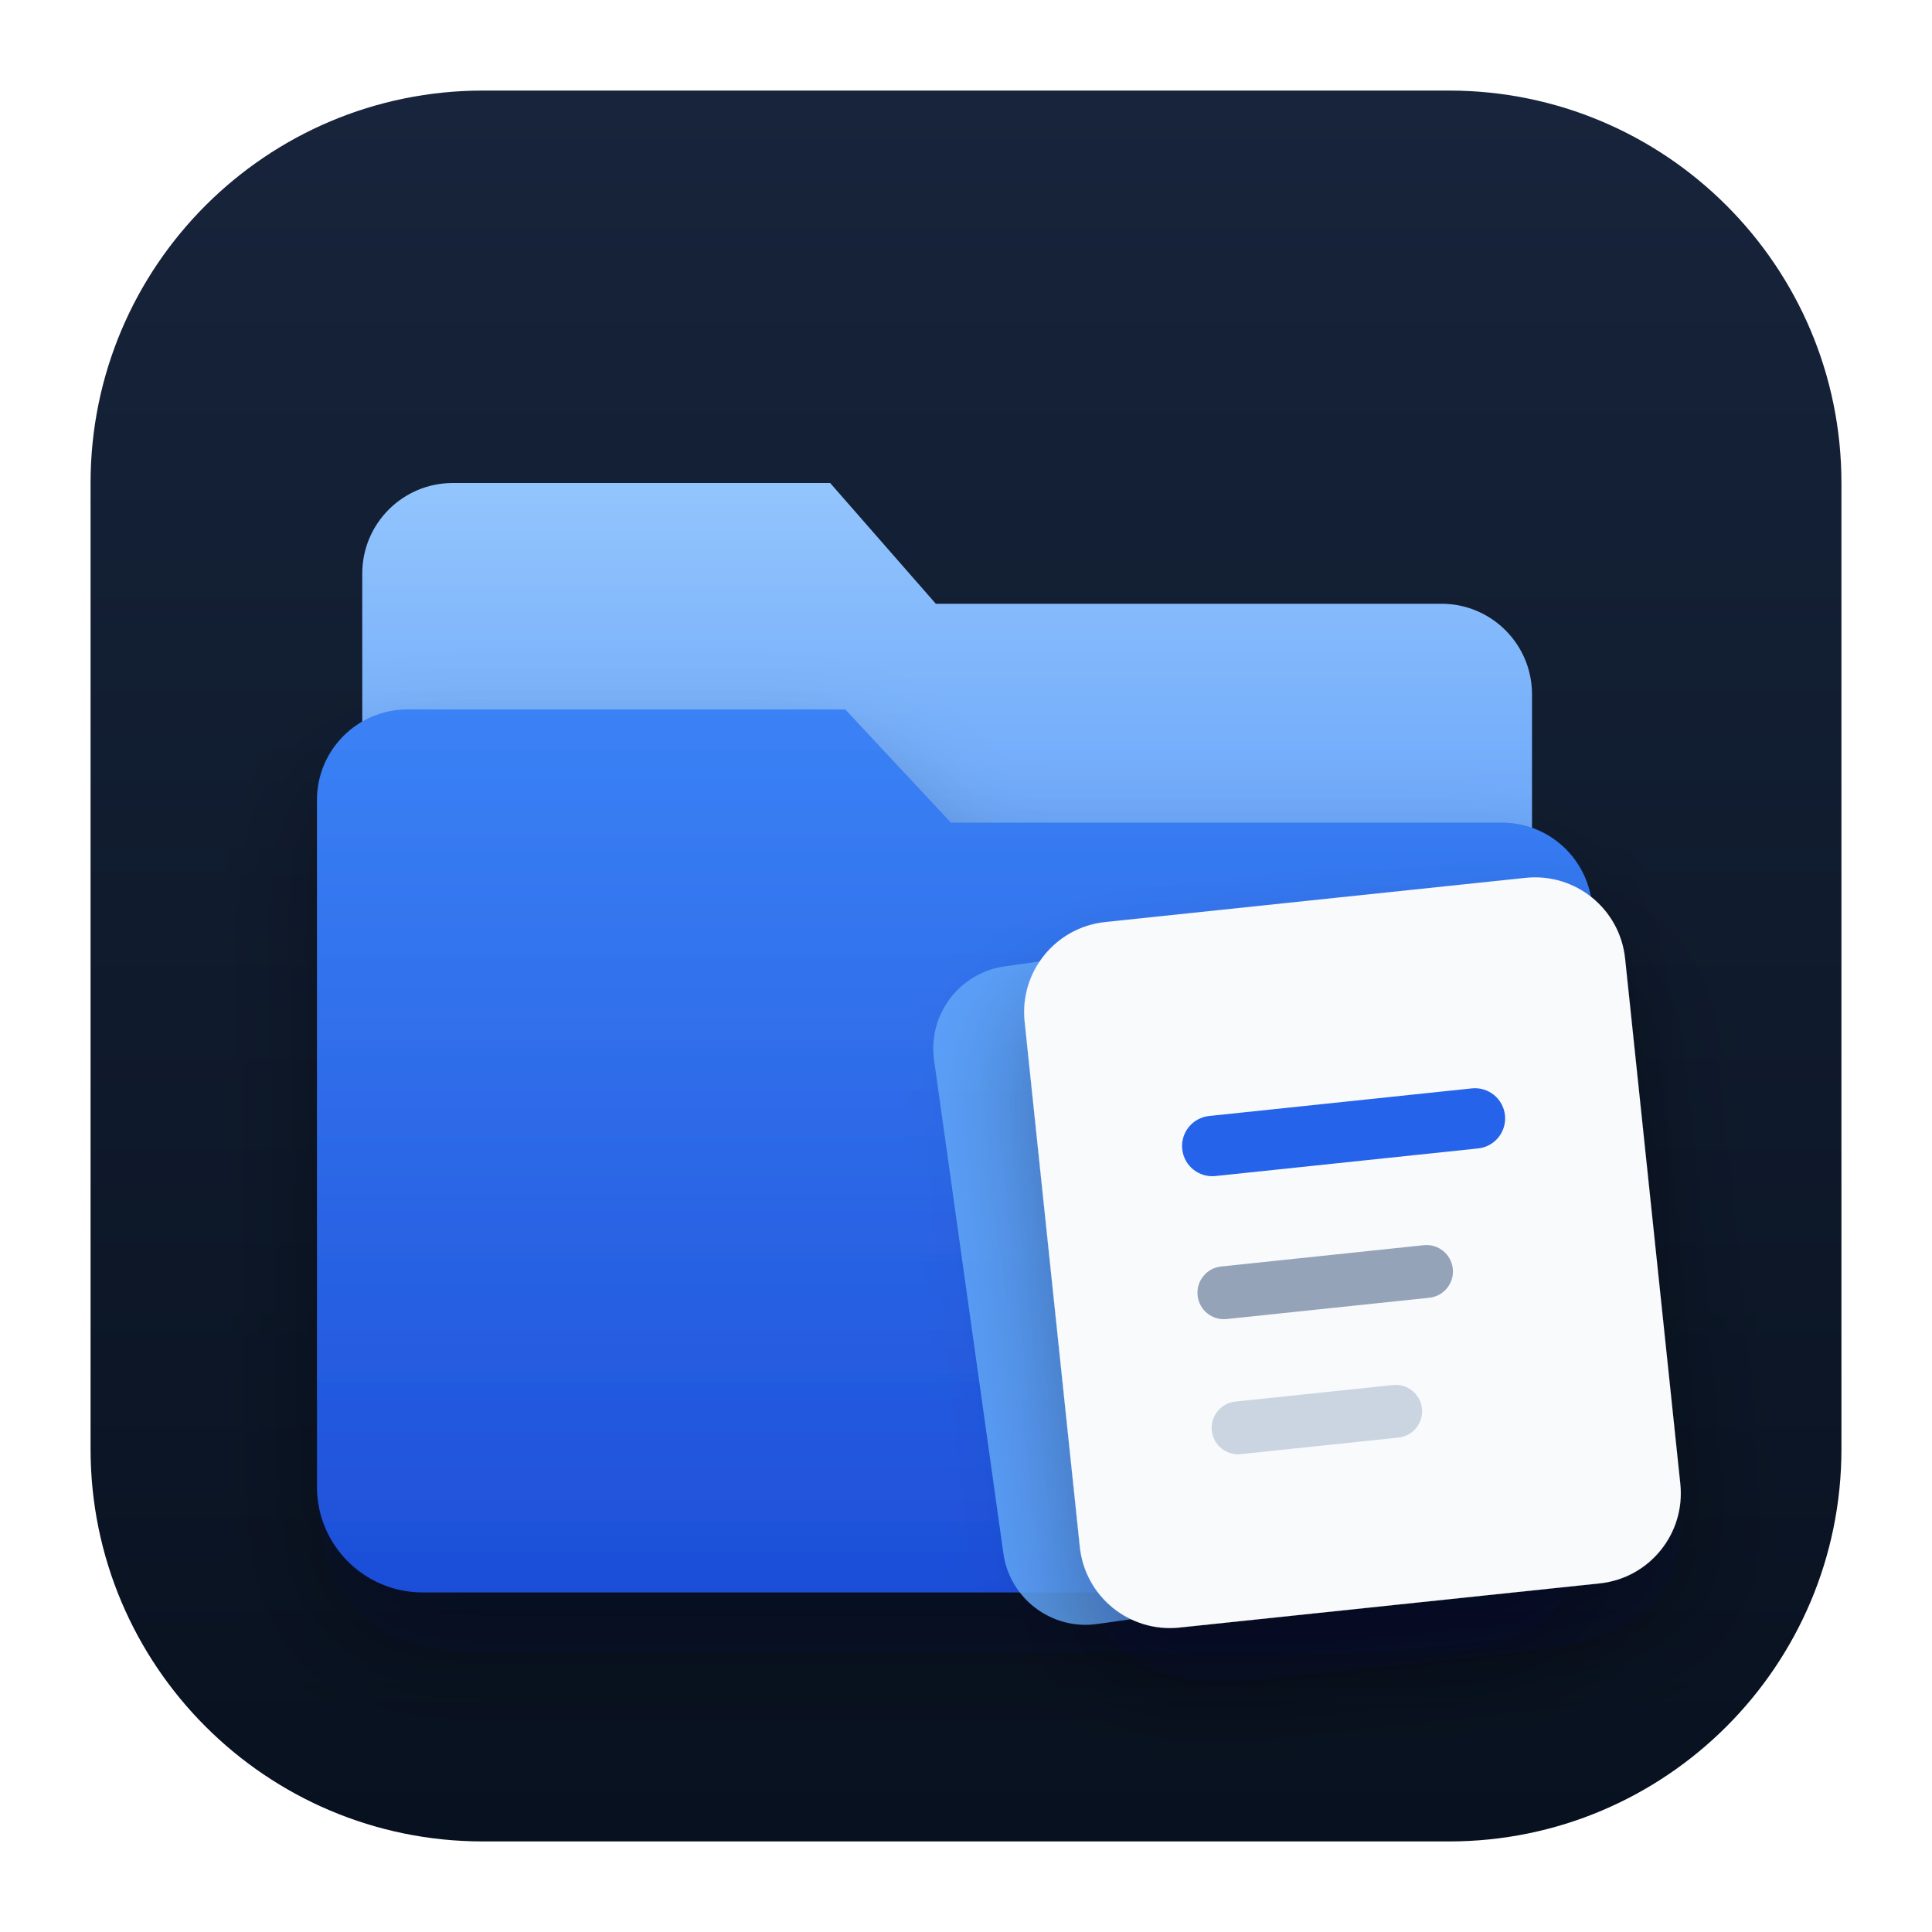
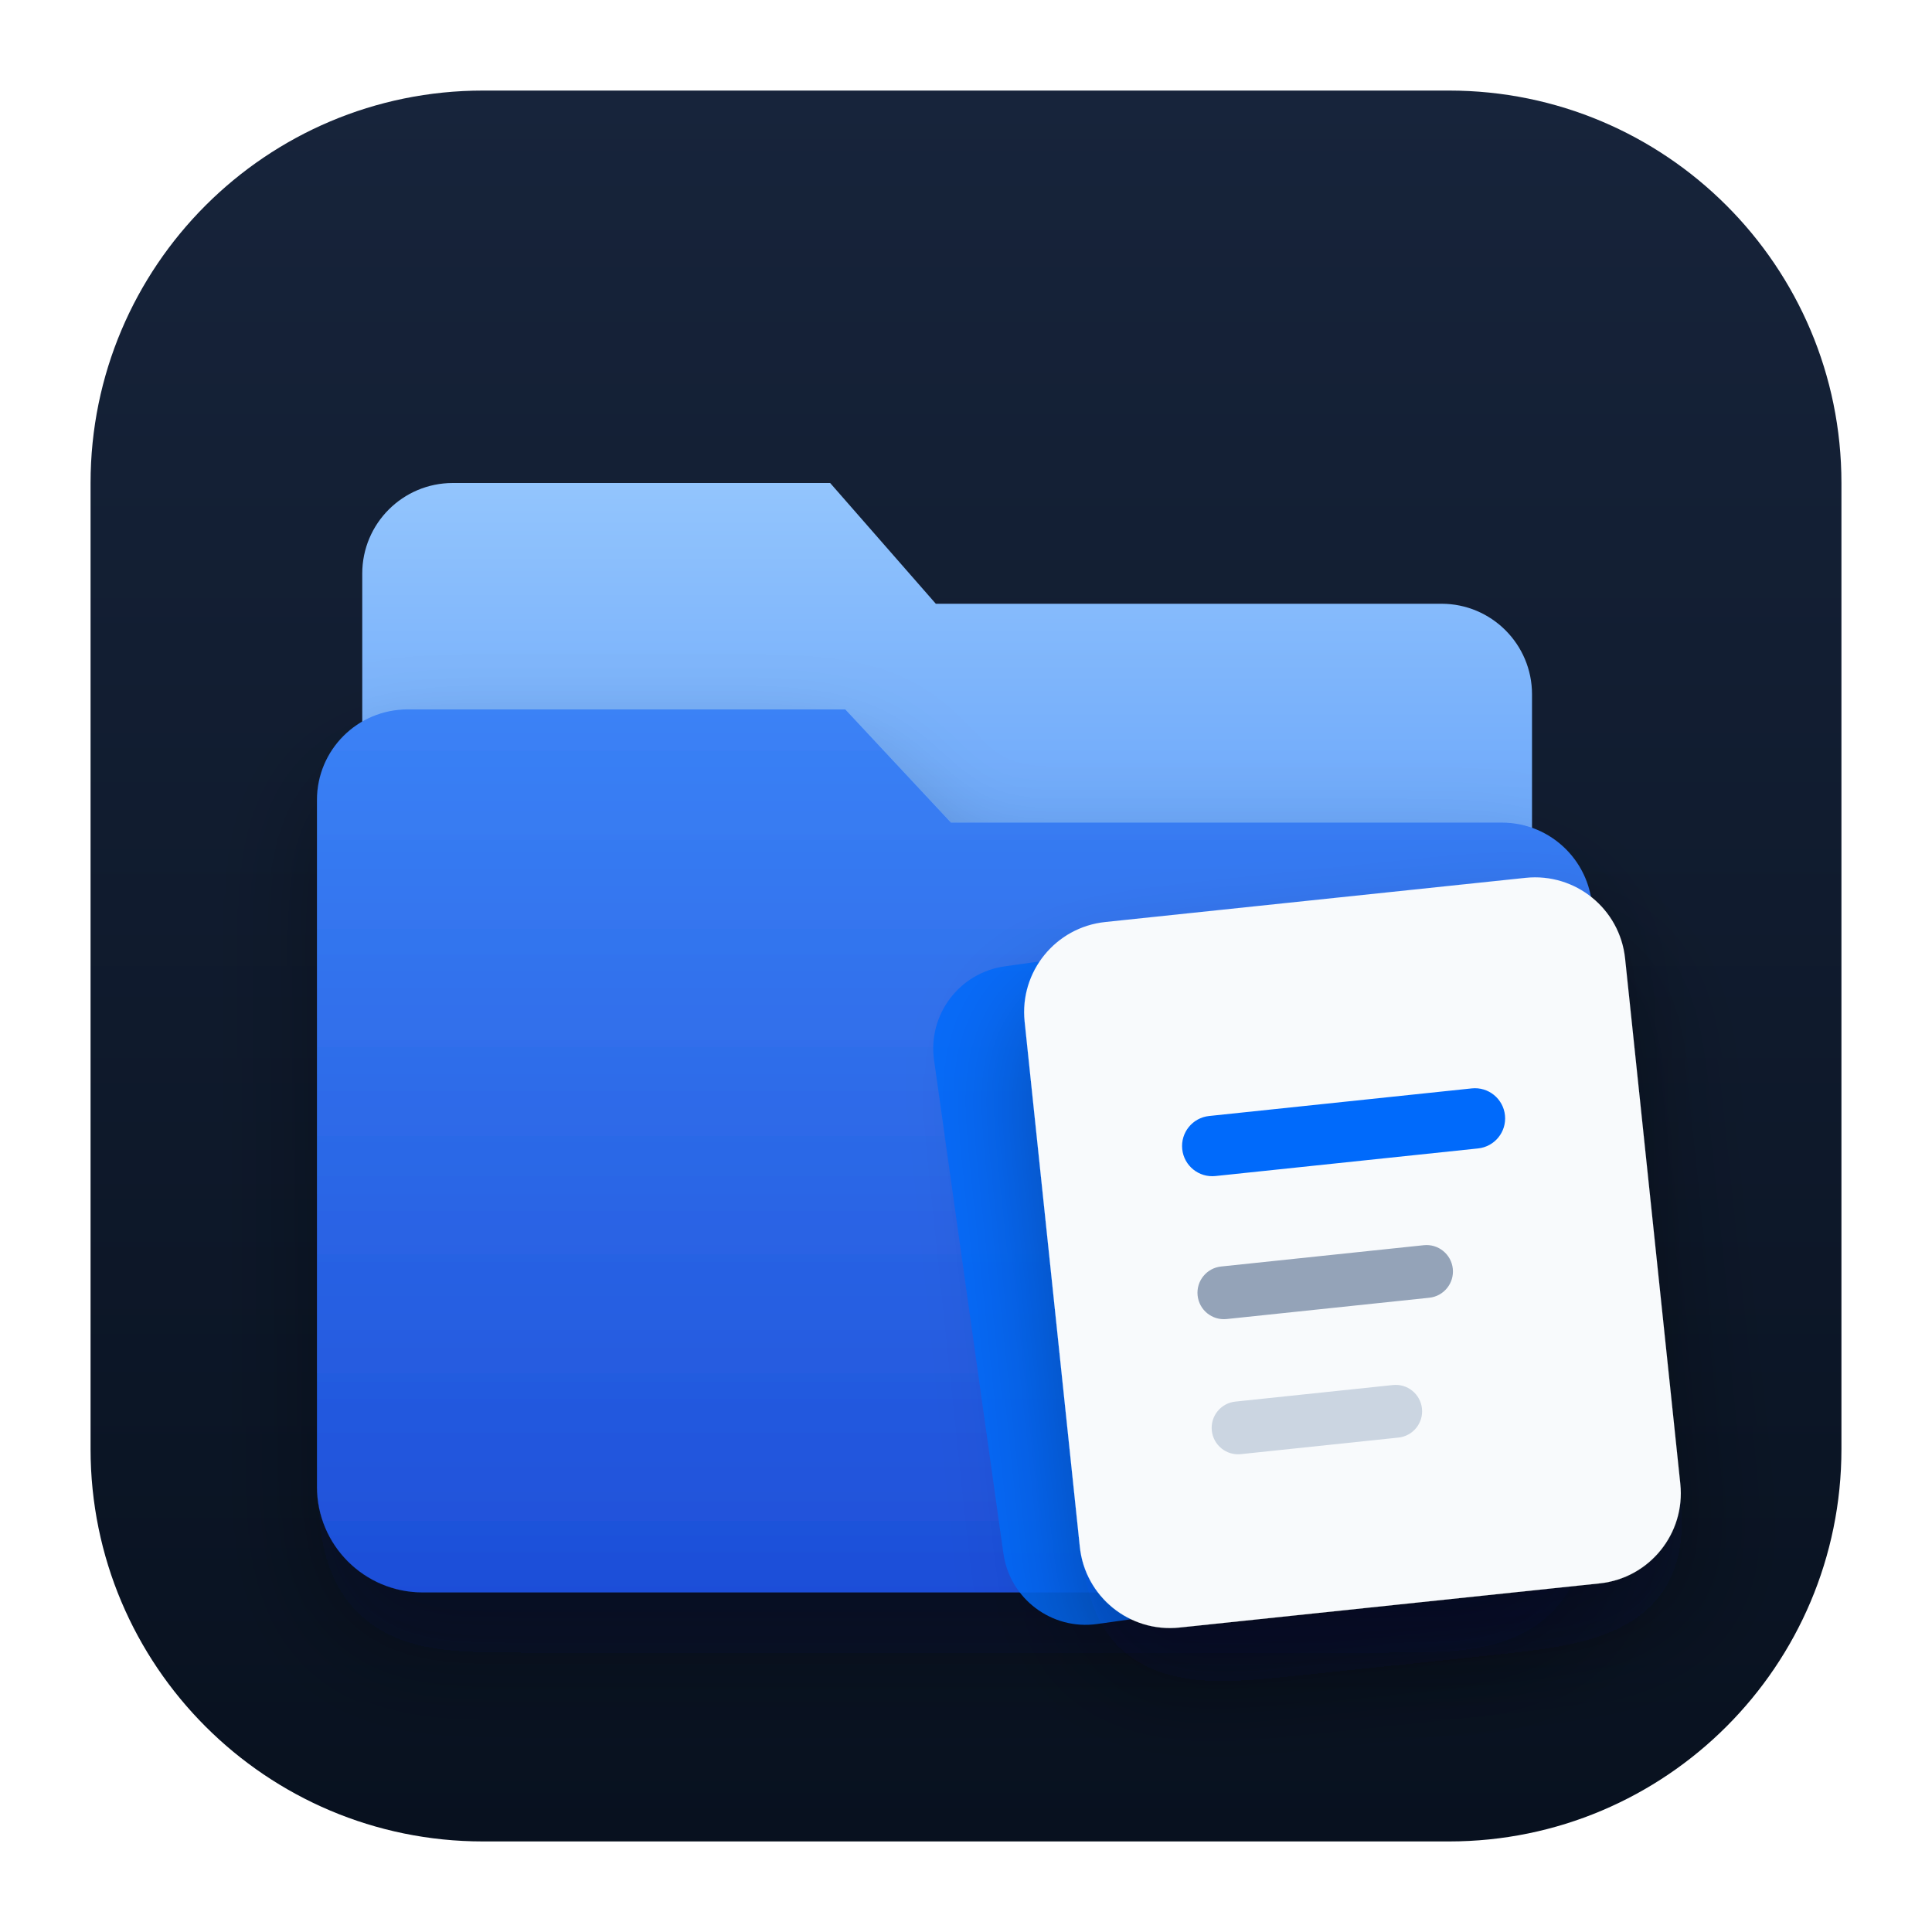
<svg xmlns="http://www.w3.org/2000/svg" viewBox="0 0 256 256">
  <defs>
    <linearGradient id="navy" x1="0" y1="0" x2="0" y2="1">
      <stop stop-color="#17243B" />
      <stop offset="1" stop-color="#08111F" />
    </linearGradient>
    <linearGradient id="rear" x1="0" y1="0" x2="0" y2="1">
      <stop stop-color="#93C5FD" />
      <stop offset="1" stop-color="#3B82F6" />
    </linearGradient>
    <linearGradient id="folder" x1="0" y1="0" x2="0" y2="1">
      <stop stop-color="#3B82F6" />
      <stop offset="1" stop-color="#1D4ED8" />
    </linearGradient>
    <filter id="shadow" x="-30%" y="-30%" width="170%" height="180%">
      <feDropShadow dx="0" dy="8" stdDeviation="7" flood-color="#020617" flood-opacity=".32" />
    </filter>
  </defs>
  <rect x="12" y="12" width="232" height="232" rx="52" fill="url(#navy)" />
  <path d="M48 76a12 12 0 0 1 12-12h50l14 16h67a12 12 0 0 1 12 12v78H48z" fill="url(#rear)" />
  <path d="M42 106a12 12 0 0 1 12-12h58l14 15h73a12 12 0 0 1 12 12v76a14 14 0 0 1-14 14H56a14 14 0 0 1-14-14z" fill="url(#folder)" filter="url(#shadow)" />
-   <rect x="128" y="124" width="74" height="88" rx="11" fill="#60A5FA" transform="rotate(-8 165 168)" opacity=".88" />
+   <rect x="128" y="124" width="74" height="88" rx="11" fill="#026AFB" transform="rotate(-8 165 168)" opacity=".88" />
  <g transform="rotate(-6 179 164)" filter="url(#shadow)">
    <rect x="139" y="119" width="80" height="94" rx="12" fill="#F8FAFC" />
-     <rect x="158" y="146" width="43" height="8" rx="4" fill="#2563EB" />
+     <rect x="158" y="146" width="43" height="8" rx="4" fill="#026AFB" />
    <rect x="158" y="166" width="34" height="7" rx="3.5" fill="#94A3B8" />
    <rect x="158" y="184" width="28" height="7" rx="3.5" fill="#CBD5E1" />
  </g>
</svg>
